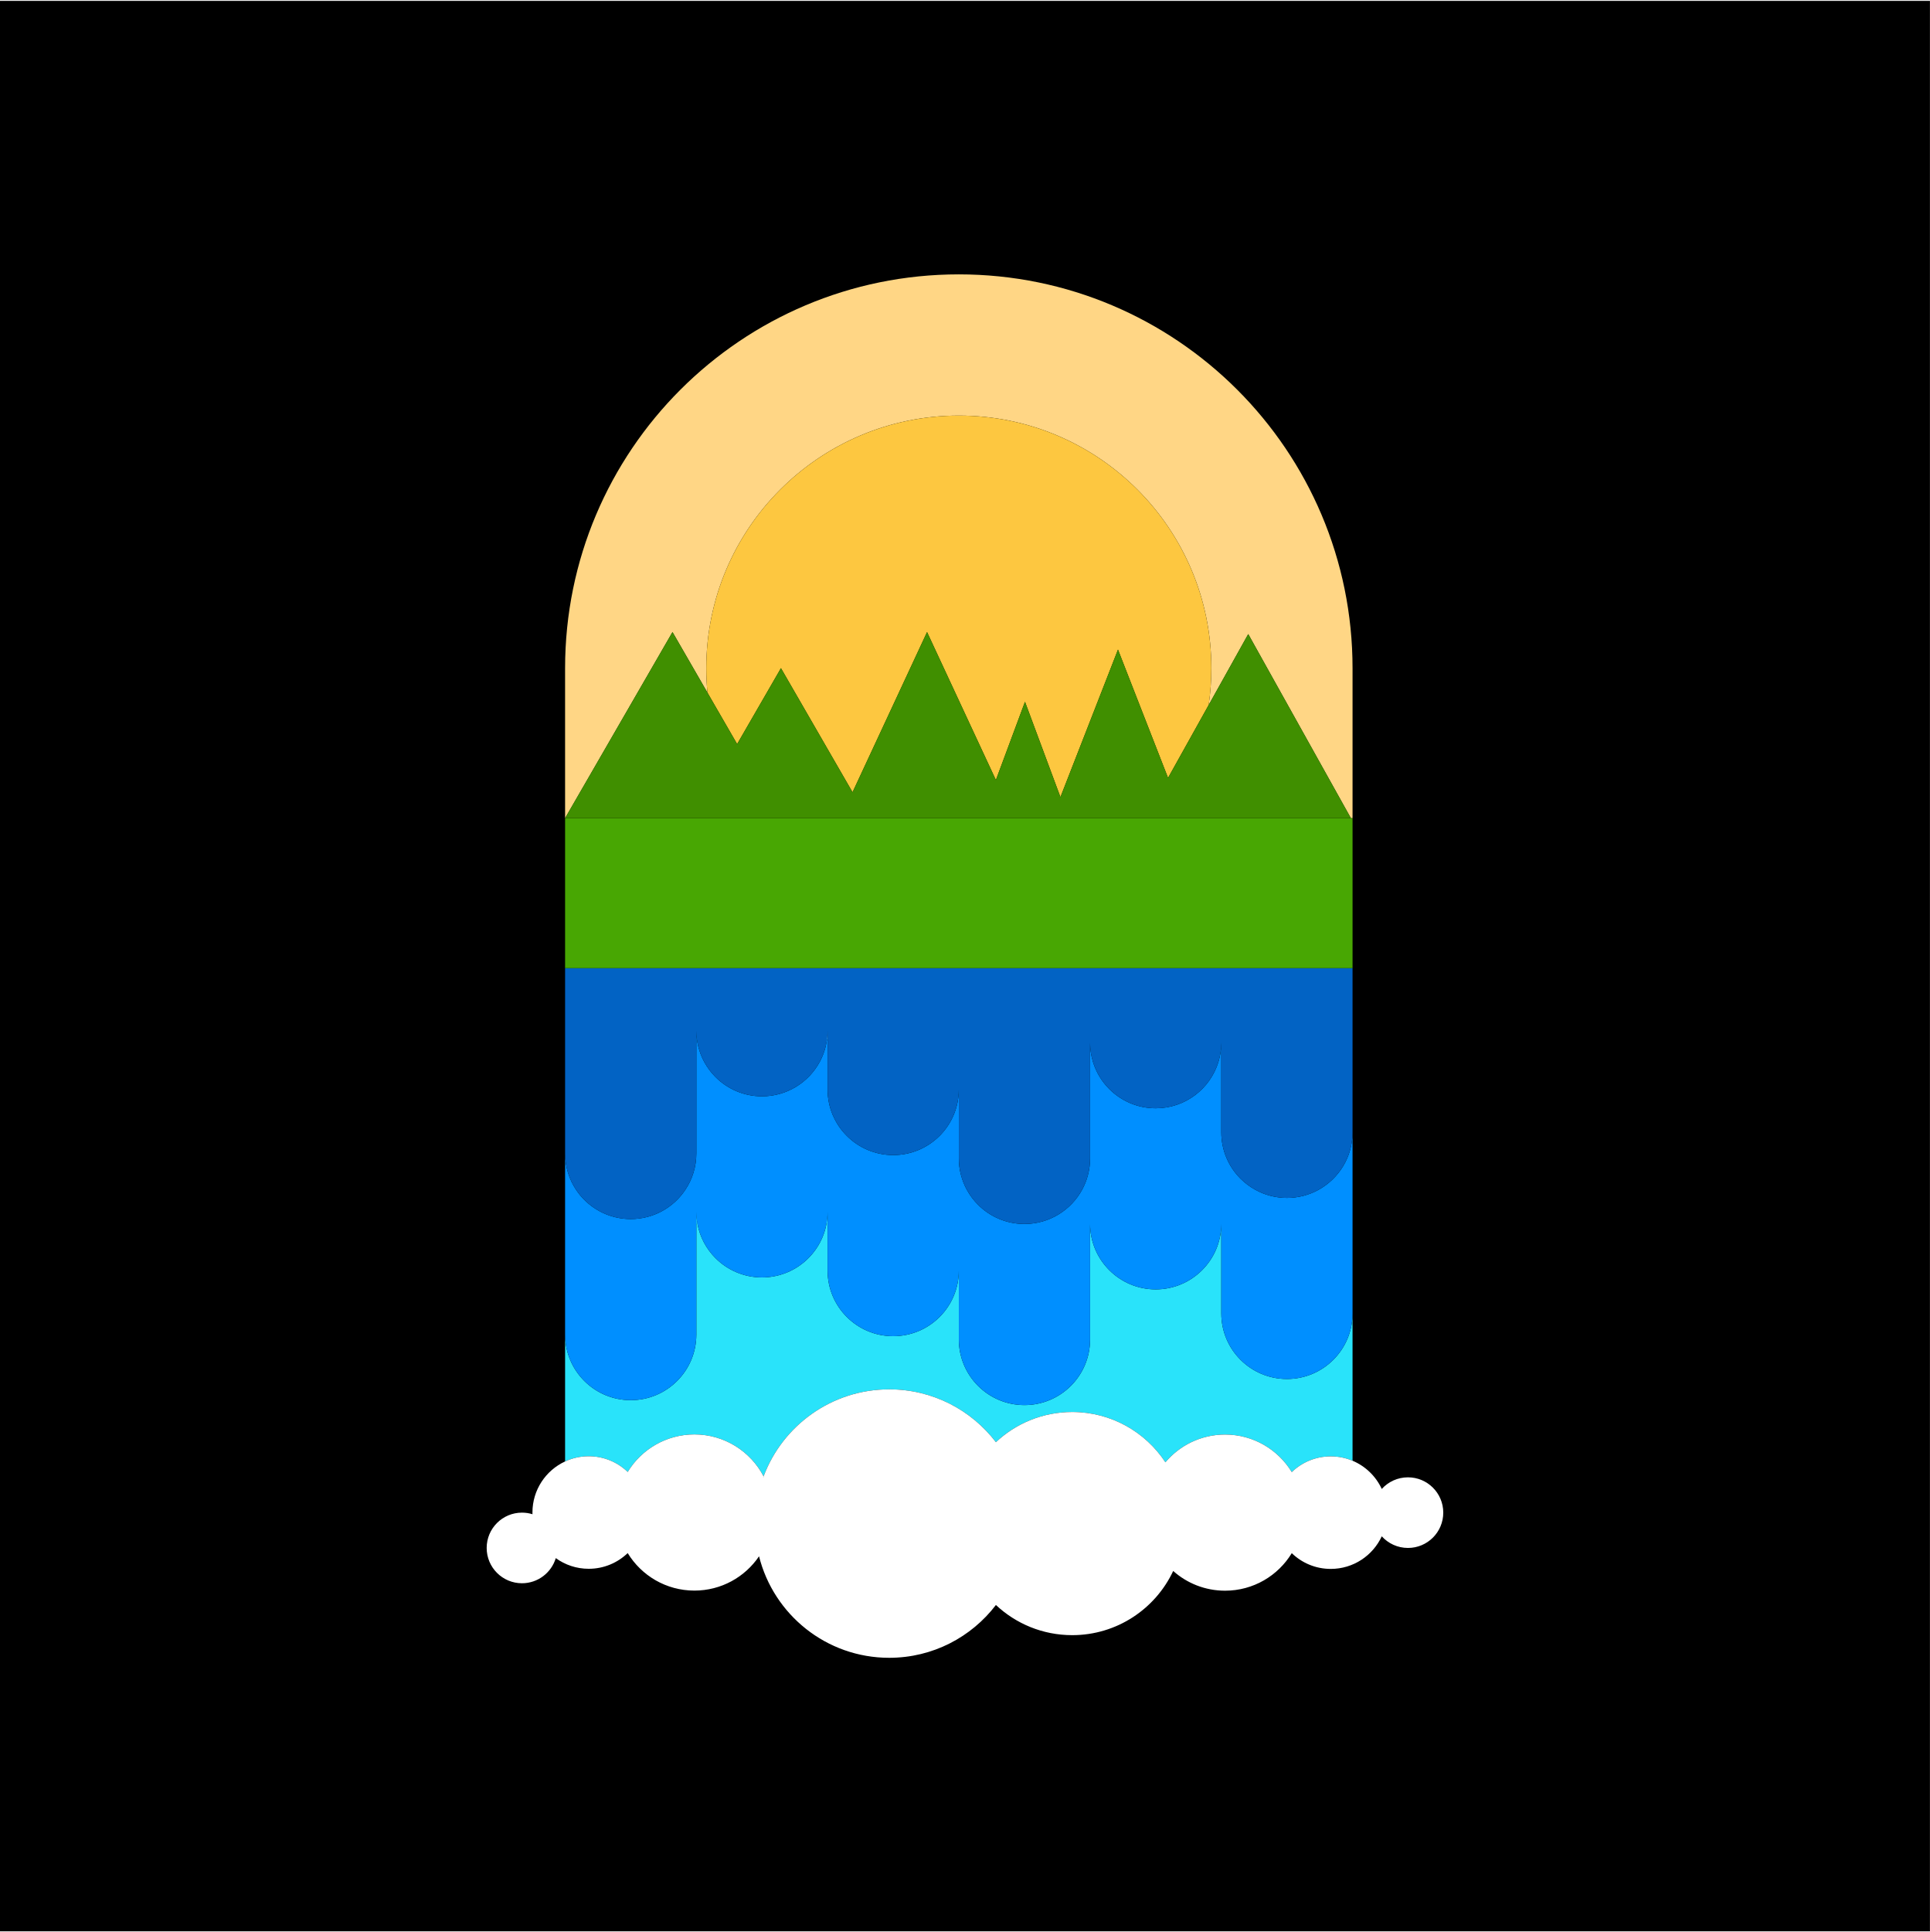
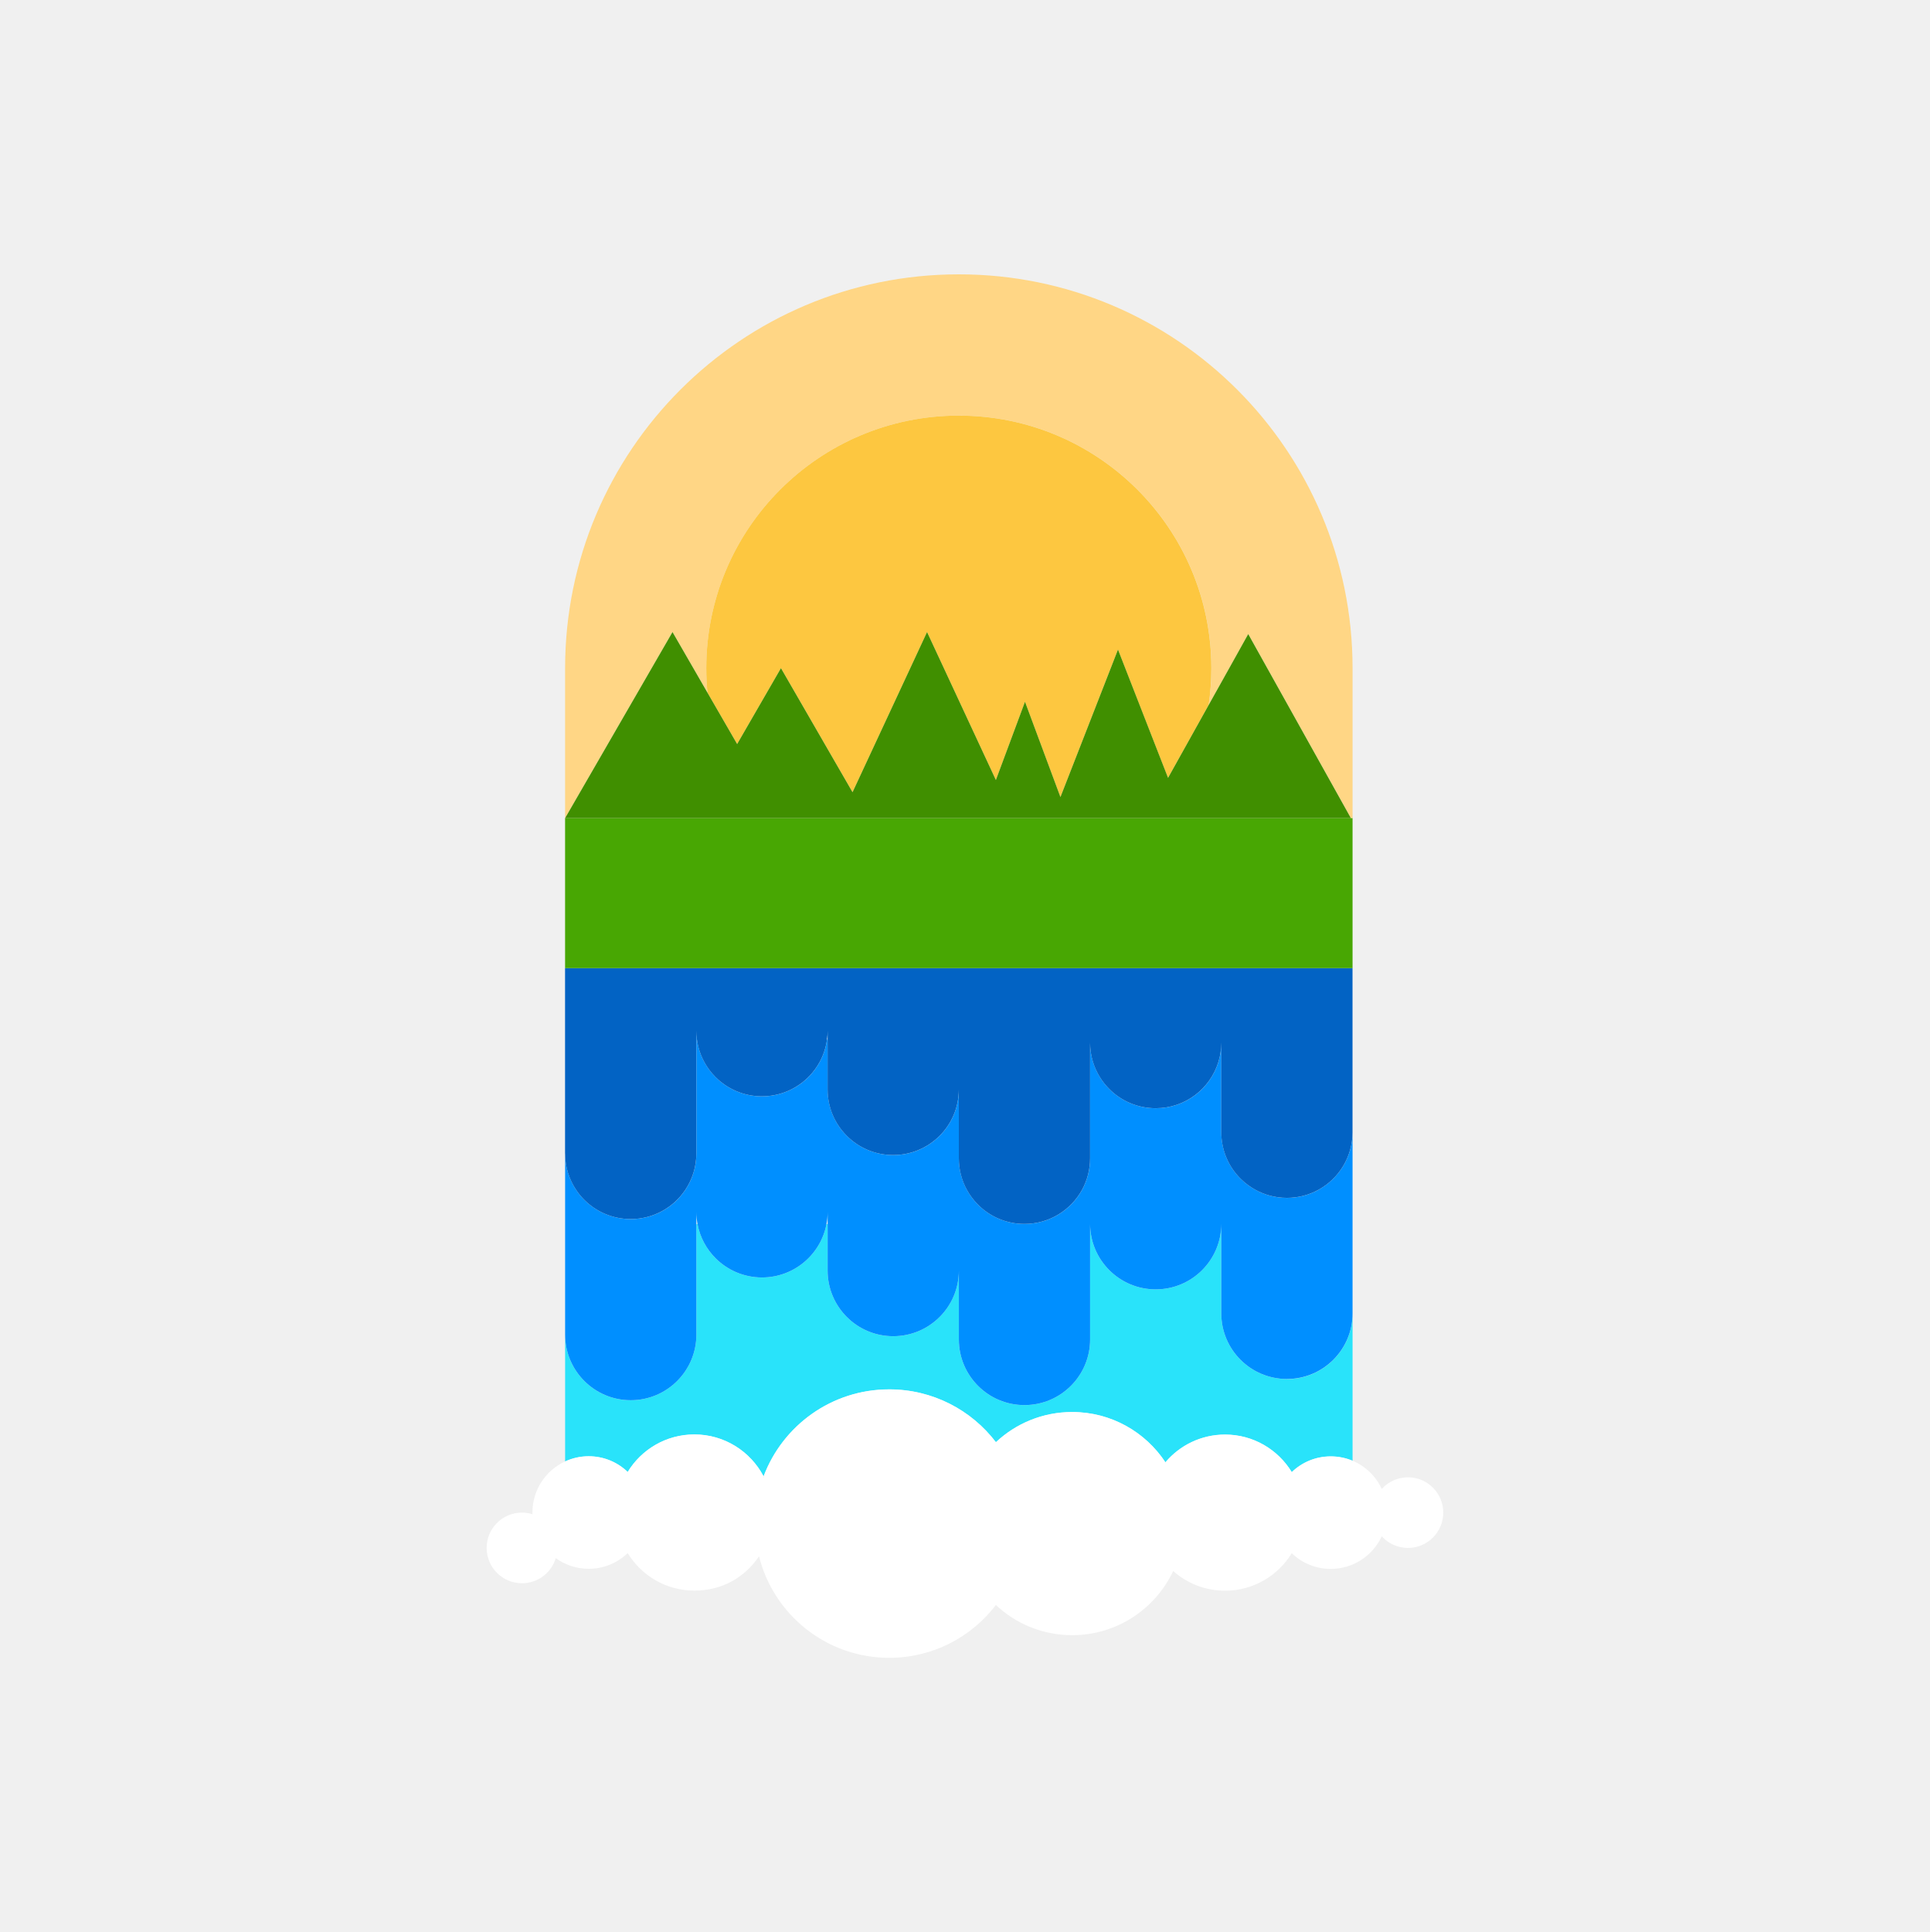
- <svg xmlns="http://www.w3.org/2000/svg" width="1200" height="1201" viewBox="0 0 1200 1201" fill="none">
-   <rect width="1200" height="1200" transform="translate(0 0.554688)" fill="black" />
-   <g clip-path="url(#clip0_336_661)">
-     <path d="M514.575 640.719V646.24C514.452 646.194 514.328 646.148 514.205 646.117C514.452 644.359 514.575 642.554 514.575 640.719Z" fill="#FFD685" />
-     <path d="M840.989 415.361V508.598H839.955L829.467 489.796L787.946 415.361L776.132 394.169L764.317 415.361L751.531 438.266C752.626 430.785 753.197 423.135 753.197 415.361C753.197 328.649 682.895 258.347 596.182 258.347C509.47 258.347 439.153 328.649 439.153 415.361C439.153 420.497 439.399 425.587 439.893 430.6L431.101 415.361L418.145 392.92L405.189 415.361L362.651 489.041L351.36 508.598V415.361C351.36 280.156 460.977 170.555 596.182 170.555C731.387 170.555 840.989 280.156 840.989 415.361Z" fill="#FFD685" />
-     <path d="M514.575 640.719V646.24C514.452 646.194 514.328 646.148 514.205 646.117C514.452 644.359 514.575 642.554 514.575 640.719Z" fill="#FFD685" />
-     <path d="M753.197 415.362C753.197 423.135 752.626 430.786 751.531 438.266L726.267 483.566L699.645 415.362L695.142 403.809L690.638 415.362L659.358 495.504L637.318 436.246L619.226 484.908L586.867 415.362L576.425 392.92L565.983 415.362L530.092 492.481L485.578 415.362L458.34 462.543L439.893 430.601C439.4 425.588 439.153 420.498 439.153 415.362C439.153 328.649 509.454 258.348 596.182 258.348C682.91 258.348 753.197 328.649 753.197 415.362Z" fill="#FDC740" />
-     <path d="M433.677 760.87H432.968V753.297C432.968 755.888 433.215 758.418 433.677 760.87Z" fill="#008FFF" />
-     <path d="M514.575 640.719V646.24C514.452 646.194 514.328 646.148 514.205 646.117C514.452 644.359 514.575 642.554 514.575 640.719Z" fill="#008FFF" />
-     <path d="M514.575 753.297V760.87H513.866C514.328 758.418 514.575 755.888 514.575 753.297Z" fill="#008FFF" />
-     <path d="M475.106 918.363H474.55C474.627 918.147 474.705 917.946 474.782 917.73C474.89 917.946 474.998 918.147 475.106 918.363Z" fill="#29E3FA" />
-     <path d="M840.989 816.443V908.045C836.824 906.302 832.243 905.33 827.431 905.33C818.023 905.33 809.478 909.047 803.2 915.109C794.687 901.12 779.294 891.773 761.726 891.773C746.842 891.773 733.531 898.467 724.632 909.017C712.231 890.184 690.9 877.753 666.669 877.753C648.33 877.753 631.642 884.863 619.241 896.508C604.002 876.55 579.956 863.671 552.903 863.671C517.166 863.671 486.673 886.143 474.782 917.731C466.669 902.261 450.443 891.696 431.765 891.696C414.197 891.696 398.804 901.027 390.29 915.017C383.997 908.97 375.468 905.253 366.044 905.253C360.8 905.253 355.818 906.41 351.36 908.492V829.6C351.36 840.859 355.926 851.069 363.314 858.442C370.702 865.83 380.897 870.395 392.172 870.395C414.706 870.395 432.968 852.134 432.968 829.6V760.871H433.677C435.204 769.107 439.23 776.465 444.921 782.14C452.309 789.528 462.52 794.094 473.779 794.094C493.722 794.094 510.318 779.781 513.865 760.871H514.575V789.822C514.575 801.096 519.14 811.291 526.528 818.664C533.901 826.052 544.112 830.618 555.371 830.618C577.905 830.618 596.182 812.356 596.182 789.822V832.653C596.182 843.913 600.748 854.123 608.136 861.496C615.508 868.884 625.703 873.449 636.978 873.449C659.512 873.449 677.79 855.188 677.79 832.653V760.871C677.82 772.084 682.386 782.233 689.743 789.575C697.116 796.963 707.326 801.528 718.586 801.528C741.073 801.528 759.304 783.344 759.381 760.871V816.443C759.381 827.718 763.947 837.913 771.335 845.285C778.723 852.673 788.918 857.239 800.193 857.239C822.727 857.239 840.989 838.977 840.989 816.443Z" fill="#29E3FA" />
-     <path d="M432.968 753.297C432.968 755.888 433.215 758.418 433.677 760.87H432.968V753.297Z" fill="#29E3FA" />
-     <path d="M514.575 753.297V760.87H513.866C514.328 758.418 514.575 755.888 514.575 753.297Z" fill="#29E3FA" />
-     <path d="M840.989 703.864V816.442C840.989 838.976 822.727 857.238 800.193 857.238C788.918 857.238 778.723 852.673 771.335 845.285C763.947 837.912 759.381 827.717 759.381 816.442V760.87C759.304 783.343 741.073 801.527 718.586 801.527C707.326 801.527 697.116 796.962 689.743 789.574C682.386 782.232 677.82 772.083 677.79 760.87V832.652C677.79 855.187 659.512 873.448 636.978 873.448C625.703 873.448 615.508 868.883 608.136 861.495C600.748 854.122 596.182 843.912 596.182 832.652V789.821C596.182 812.355 577.905 830.617 555.371 830.617C544.112 830.617 533.901 826.051 526.528 818.663C519.14 811.291 514.575 801.095 514.575 789.821V753.297C514.575 755.888 514.328 758.418 513.865 760.87C510.318 779.78 493.722 794.093 473.779 794.093C462.52 794.093 452.309 789.528 444.921 782.14C439.23 776.464 435.204 769.106 433.677 760.87C433.214 758.418 432.968 755.888 432.968 753.297V829.599C432.968 852.133 414.706 870.395 392.172 870.395C380.897 870.395 370.702 865.829 363.314 858.441C355.926 851.068 351.36 840.858 351.36 829.599V717.02C351.36 725.38 353.874 733.154 358.209 739.632C359.689 741.883 361.401 743.966 363.314 745.863C370.702 753.251 380.897 757.816 392.172 757.816C406.346 757.816 418.824 750.598 426.119 739.632C430.454 733.154 432.968 725.38 432.968 717.02V640.719C432.968 647.767 434.757 654.384 437.903 660.168C439.785 663.639 442.16 666.8 444.921 669.561C452.309 676.949 462.52 681.515 473.779 681.515C489.265 681.515 502.745 672.877 509.655 660.168C511.968 655.896 513.557 651.145 514.205 646.117C514.328 646.148 514.452 646.194 514.575 646.24V677.242C514.575 688.517 519.14 698.712 526.528 706.085C533.901 713.473 544.112 718.038 555.371 718.038C577.905 718.038 596.182 699.777 596.182 677.242V720.074C596.182 727.154 597.987 733.817 601.18 739.632C603.046 743.056 605.406 746.187 608.136 748.917C615.508 756.305 625.703 760.87 636.978 760.87C652.433 760.87 665.867 752.295 672.808 739.632C675.985 733.817 677.79 727.154 677.79 720.074V648.153C677.79 652.333 678.422 656.359 679.594 660.168C681.568 666.6 685.1 672.353 689.743 676.996C697.116 684.384 707.326 688.949 718.586 688.949C736.94 688.949 752.456 676.841 757.577 660.168C758.749 656.374 759.381 652.333 759.381 648.153V703.864C759.381 715.139 763.947 725.334 771.335 732.706C774.065 735.421 777.165 737.765 780.574 739.632C786.389 742.84 793.082 744.66 800.193 744.66C807.303 744.66 814.013 742.84 819.827 739.632C832.444 732.691 840.989 719.288 840.989 703.864Z" fill="#008FFF" />
-     <path d="M514.575 640.719V646.24C514.452 646.194 514.328 646.148 514.205 646.117C514.452 644.359 514.575 642.554 514.575 640.719Z" fill="#008FFF" />
-     <path d="M840.989 601.82V703.864C840.989 719.288 832.444 732.691 819.827 739.632C814.013 742.84 807.319 744.66 800.193 744.66C793.067 744.66 786.389 742.84 780.574 739.632C777.165 737.766 774.065 735.421 771.335 732.707C763.947 725.334 759.381 715.139 759.381 703.864V648.153C759.381 652.333 758.749 656.374 757.577 660.169C752.456 676.842 736.94 688.949 718.586 688.949C707.326 688.949 697.116 684.384 689.743 676.996C685.1 672.353 681.568 666.6 679.594 660.169C678.422 656.359 677.79 652.333 677.79 648.153V720.075C677.79 727.154 675.985 733.817 672.808 739.632C665.867 752.295 652.433 760.871 636.978 760.871C625.703 760.871 615.508 756.305 608.136 748.917C605.406 746.187 603.046 743.056 601.18 739.632C597.987 733.817 596.182 727.154 596.182 720.075V677.243C596.182 699.777 577.905 718.039 555.371 718.039C544.112 718.039 533.901 713.473 526.528 706.085C519.14 698.713 514.575 688.518 514.575 677.243V640.719C514.575 642.555 514.452 644.359 514.205 646.117C513.557 651.146 511.968 655.896 509.655 660.169C502.745 672.878 489.265 681.515 473.779 681.515C462.52 681.515 452.309 676.95 444.921 669.562C442.16 666.801 439.785 663.639 437.903 660.169C434.757 654.385 432.968 647.768 432.968 640.719V717.021C432.968 725.38 430.454 733.154 426.119 739.632C418.824 750.598 406.346 757.817 392.172 757.817C380.897 757.817 370.702 753.251 363.314 745.863C361.401 743.966 359.689 741.884 358.209 739.632C353.874 733.154 351.36 725.38 351.36 717.021V601.82H840.989Z" fill="#0263C4" />
-     <path d="M840.989 508.598H351.36V601.819H840.989V508.598Z" fill="#48A703" />
-     <path d="M897.394 940.309C897.394 952.432 887.569 962.257 875.446 962.257C868.983 962.257 863.168 959.465 859.158 955.023C853.621 966.992 841.498 975.29 827.431 975.29C818.023 975.29 809.478 971.573 803.201 965.496C794.687 979.501 779.294 988.832 761.726 988.832C749.341 988.832 738.035 984.205 729.475 976.57C718.416 1000.14 694.447 1016.47 666.669 1016.47C648.33 1016.47 631.642 1009.36 619.241 997.716C604.002 1017.67 579.957 1030.55 552.903 1030.55C513.835 1030.55 481.044 1003.7 471.959 967.455C463.229 980.318 448.484 988.77 431.765 988.77C414.197 988.77 398.804 979.439 390.29 965.45C383.997 971.496 375.468 975.213 366.044 975.213C358.409 975.213 351.33 972.76 345.577 968.581C342.862 977.619 334.472 984.205 324.554 984.205C312.431 984.205 302.606 974.38 302.606 962.257C302.606 950.134 312.431 940.309 324.554 940.309C326.837 940.309 329.027 940.648 331.094 941.296C331.063 940.941 331.063 940.586 331.063 940.232C331.063 926.15 339.376 914.027 351.361 908.49C355.818 906.407 360.8 905.251 366.044 905.251C375.468 905.251 383.997 908.968 390.29 915.014C398.804 901.024 414.197 891.693 431.765 891.693C450.443 891.693 466.669 902.258 474.782 917.728C474.705 917.944 474.628 918.145 474.55 918.361H475.106C474.998 918.145 474.89 917.944 474.782 917.728C486.674 886.14 517.166 863.668 552.903 863.668C579.957 863.668 604.002 876.547 619.241 896.505C631.642 884.86 648.33 877.75 666.669 877.75C690.9 877.75 712.231 890.181 724.632 909.014C733.531 898.464 746.842 891.77 761.726 891.77C779.294 891.77 794.687 901.117 803.201 915.106C809.478 909.045 818.023 905.328 827.431 905.328C832.244 905.328 836.825 906.299 840.989 908.042C849.025 911.42 855.518 917.713 859.158 925.594C863.168 921.152 868.983 918.361 875.446 918.361C887.569 918.361 897.394 928.186 897.394 940.309Z" fill="white" />
-     <path d="M475.106 918.359H474.55C474.627 918.143 474.705 917.942 474.782 917.727C474.89 917.942 474.998 918.143 475.106 918.359Z" fill="white" />
-     <path d="M475.106 918.359H474.55C474.627 918.143 474.705 917.942 474.782 917.727C474.89 917.942 474.998 918.143 475.106 918.359Z" fill="white" />
-     <path d="M839.955 508.596H351.36L362.651 489.039L405.189 415.36L418.145 392.918L431.101 415.36L439.893 430.598L458.34 462.541L485.578 415.36L530.091 492.479L565.982 415.36L576.424 392.918L586.866 415.36L619.225 484.905L637.318 436.243L659.358 495.502L690.638 415.36L695.141 403.807L699.645 415.36L726.267 483.564L751.531 438.264L764.317 415.36L776.132 394.167L787.946 415.36L829.467 489.795L839.955 508.596Z" fill="#408F00" />
-   </g>
-   <defs>
-     <clipPath id="clip0_336_661">
-       <rect width="594.788" height="860" fill="white" transform="translate(302.606 170.555)" />
-     </clipPath>
-   </defs>
+ <svg xmlns="http://www.w3.org/2000/svg" id="Layer_1" baseProfile="tiny" version="1.2" viewBox="0 0 1200 1201">
+   <path d="M351.36,415.36v93.24l11.29-19.56,42.54-73.68,12.96-22.44,12.96,22.44,8.79,15.24c-.49-5.01-.74-10.1-.74-15.24,0-86.71,70.32-157.01,157.03-157.01s157.02,70.3,157.02,157.01c0,7.77-.57,15.42-1.67,22.91l12.79-22.91,11.82-21.19,11.81,21.19,41.52,74.43,10.49,18.8h1.03v-93.24c0-135.2-109.6-244.81-244.81-244.81s-244.82,109.6-244.82,244.81Z" fill="#ffd685" />
+   <path d="M596.18,258.35c-86.73,0-157.03,70.3-157.03,157.01,0,5.14.25,10.23.74,15.24l18.45,31.94,27.24-47.18,44.51,77.12,35.89-77.12,10.44-22.44,10.44,22.44,32.36,69.55,18.09-48.66,22.04,59.26,31.28-80.14,4.5-11.55,4.5,11.55,26.62,68.2,25.26-45.3c1.09-7.48,1.67-15.13,1.67-22.9,0-86.71-70.29-157.01-157.02-157.01Z" fill="#fdc740" />
+   <path d="M800.19,857.24c-11.27,0-21.47-4.57-28.86-11.95-7.39-7.37-11.95-17.57-11.95-28.84v-55.57c-.08,22.47-18.31,40.66-40.79,40.66-11.26,0-21.47-4.57-28.84-11.95-7.36-7.34-11.92-17.49-11.95-28.7v71.78c0,22.53-18.28,40.8-40.81,40.8-11.28,0-21.47-4.57-28.84-11.95-7.39-7.37-11.95-17.58-11.95-28.84v-42.83c0,22.53-18.28,40.8-40.81,40.8-11.26,0-21.47-4.57-28.84-11.95-7.39-7.37-11.95-17.57-11.95-28.84v-28.95h-.71c-3.55,18.91-20.14,33.22-40.09,33.22-11.26,0-21.47-4.57-28.86-11.95-5.69-5.67-9.72-13.03-11.24-21.27h-.71v68.73c0,22.53-18.26,40.8-40.8,40.8-11.27,0-21.47-4.57-28.86-11.95-7.39-7.37-11.95-17.58-11.95-28.84v78.89c4.46-2.08,9.44-3.24,14.68-3.24,9.42,0,17.95,3.72,24.25,9.76,8.51-13.99,23.91-23.32,41.47-23.32,18.68,0,34.9,10.57,43.02,26.04,11.89-31.59,42.38-54.06,78.12-54.06,27.05,0,51.1,12.88,66.34,32.84,12.4-11.65,29.09-18.76,47.43-18.76,24.23,0,45.56,12.43,57.96,31.26,8.9-10.55,22.21-17.24,37.09-17.24,17.57,0,32.96,9.35,41.47,23.34,6.28-6.06,14.82-9.78,24.23-9.78,4.81,0,9.39.97,13.56,2.71v-91.6c0,22.53-18.26,40.8-40.8,40.8Z" fill="#29e3fa" />
+   <path d="M819.83,739.63c-5.81,3.21-12.52,5.03-19.63,5.03s-13.8-1.82-19.62-5.03c-3.41-1.87-6.51-4.21-9.24-6.93-7.39-7.37-11.95-17.57-11.95-28.84v-55.71c0,4.18-.63,8.22-1.8,12.02-5.12,16.67-20.64,28.78-38.99,28.78-11.26,0-21.47-4.57-28.84-11.95-4.64-4.64-8.17-10.4-10.15-16.83-1.17-3.81-1.8-7.84-1.8-12.02v71.92c0,7.08-1.8,13.74-4.98,19.56-6.94,12.66-20.38,21.24-35.83,21.24-11.28,0-21.47-4.57-28.84-11.95-2.73-2.73-5.09-5.86-6.96-9.28-3.19-5.82-5-12.48-5-19.56v-42.83c0,22.53-18.28,40.8-40.81,40.8-11.26,0-21.47-4.57-28.84-11.95-7.39-7.37-11.95-17.57-11.95-28.84v-31c-.12-.05-.25-.09-.37-.12-.65,5.03-2.24,9.78-4.55,14.05-6.91,12.71-20.39,21.35-35.88,21.35-11.26,0-21.47-4.57-28.86-11.95-2.76-2.76-5.14-5.92-7.02-9.39-3.15-5.78-4.93-12.4-4.93-19.45v76.3c0,8.36-2.51,16.13-6.85,22.61-7.29,10.97-19.77,18.18-33.95,18.18-11.27,0-21.47-4.57-28.86-11.95-1.91-1.9-3.62-3.98-5.1-6.23-4.34-6.48-6.85-14.25-6.85-22.61v112.58c0,11.26,4.57,21.47,11.95,28.84,7.39,7.39,17.58,11.95,28.86,11.95,22.53,0,40.8-18.26,40.8-40.8v-76.3c0,2.59.25,5.12.71,7.57,1.53,8.24,5.55,15.59,11.24,21.27,7.39,7.39,17.6,11.95,28.86,11.95,19.94,0,36.54-14.31,40.09-33.22.46-2.45.71-4.98.71-7.57v36.52c0,11.27,4.57,21.47,11.95,28.84,7.37,7.39,17.58,11.95,28.84,11.95,22.53,0,40.81-18.26,40.81-40.8v42.83c0,11.26,4.57,21.47,11.95,28.84,7.37,7.39,17.57,11.95,28.84,11.95,22.53,0,40.81-18.26,40.81-40.8v-71.78c.03,11.21,4.6,21.36,11.95,28.7,7.37,7.39,17.58,11.95,28.84,11.95,22.49,0,40.72-18.18,40.79-40.66v55.57c0,11.27,4.57,21.47,11.95,28.84,7.39,7.39,17.58,11.95,28.86,11.95,22.53,0,40.8-18.26,40.8-40.8v-112.58c0,15.42-8.55,28.83-21.16,35.77Z" fill="#008fff" />
+   <path d="M351.36,717.02c0,8.36,2.51,16.13,6.85,22.61,1.48,2.25,3.19,4.33,5.1,6.23,7.39,7.39,17.58,11.95,28.86,11.95,14.17,0,26.65-7.22,33.95-18.18,4.34-6.48,6.85-14.25,6.85-22.61v-76.3c0,7.05,1.79,13.67,4.93,19.45,1.88,3.47,4.26,6.63,7.02,9.39,7.39,7.39,17.6,11.95,28.86,11.95,15.49,0,28.97-8.64,35.88-21.35,2.31-4.27,3.9-9.02,4.55-14.05.25-1.76.37-3.56.37-5.4v36.52c0,11.28,4.57,21.47,11.95,28.84,7.37,7.39,17.58,11.95,28.84,11.95,22.53,0,40.81-18.26,40.81-40.8v42.83c0,7.08,1.8,13.74,5,19.56,1.87,3.42,4.23,6.55,6.96,9.28,7.37,7.39,17.57,11.95,28.84,11.95,15.45,0,28.89-8.58,35.83-21.24,3.18-5.82,4.98-12.48,4.98-19.56v-71.92c0,4.18.63,8.21,1.8,12.02,1.97,6.43,5.51,12.18,10.15,16.83,7.37,7.39,17.58,11.95,28.84,11.95,18.35,0,33.87-12.11,38.99-28.78,1.17-3.79,1.8-7.84,1.8-12.02v55.71c0,11.27,4.57,21.47,11.95,28.84,2.73,2.71,5.83,5.06,9.24,6.93,5.82,3.21,12.49,5.03,19.62,5.03s13.82-1.82,19.63-5.03c12.62-6.94,21.16-20.34,21.16-35.77v-102.04h-489.63v115.2Z" fill="#0263c4" />
+   <rect x="351.36" y="508.6" width="489.63" height="93.22" fill="#48a703" />
+   <path d="M324.55,984.21c9.92,0,18.31-6.59,21.02-15.62,5.75,4.18,12.83,6.63,20.47,6.63,9.42,0,17.95-3.72,24.25-9.76,8.51,13.99,23.91,23.32,41.47,23.32s31.46-8.45,40.19-21.32c9.08,36.24,41.88,63.1,80.94,63.1,27.05,0,51.1-12.88,66.34-32.83,12.4,11.64,29.09,18.75,47.43,18.75,27.78,0,51.75-16.33,62.81-39.9,8.56,7.64,19.87,12.26,32.25,12.26,17.57,0,32.96-9.33,41.47-23.34,6.28,6.08,14.82,9.79,24.23,9.79,14.07,0,26.19-8.3,31.73-20.27,4.01,4.44,9.82,7.23,16.29,7.23,12.12,0,21.95-9.83,21.95-21.95s-9.83-21.95-21.95-21.95c-6.46,0-12.28,2.79-16.29,7.23-3.64-7.88-10.13-14.17-18.17-17.55-4.16-1.74-8.74-2.71-13.56-2.71-9.41,0-17.95,3.72-24.23,9.78-8.51-13.99-23.91-23.34-41.47-23.34-14.88,0-28.2,6.69-37.09,17.24-12.4-18.83-33.73-31.26-57.96-31.26-18.34,0-35.03,7.11-47.43,18.76-15.24-19.96-39.28-32.84-66.34-32.84-35.74,0-66.23,22.47-78.12,54.06.11.22.22.42.32.63h-.56c.08-.22.16-.42.23-.63-8.11-15.47-24.34-26.04-43.02-26.04-17.57,0-32.96,9.33-41.47,23.32-6.29-6.05-14.82-9.76-24.25-9.76-5.24,0-10.23,1.16-14.68,3.24-11.98,5.54-20.3,17.66-20.3,31.74,0,.35,0,.71.03,1.06-2.07-.65-4.26-.99-6.54-.99-12.12,0-21.95,9.82-21.95,21.95s9.83,21.95,21.95,21.95Z" fill="#fff" />
+   <polygon points="787.95 415.36 776.13 394.17 764.32 415.36 751.53 438.26 726.27 483.56 699.65 415.36 695.14 403.81 690.64 415.36 659.36 495.5 637.32 436.24 619.22 484.9 586.87 415.36 576.42 392.92 565.98 415.36 530.09 492.48 485.58 415.36 458.34 462.54 439.89 430.6 431.1 415.36 418.15 392.92 405.19 415.36 362.65 489.04 351.36 508.6 839.96 508.6 829.47 489.79 787.95 415.36" fill="#408f00" />
</svg>
